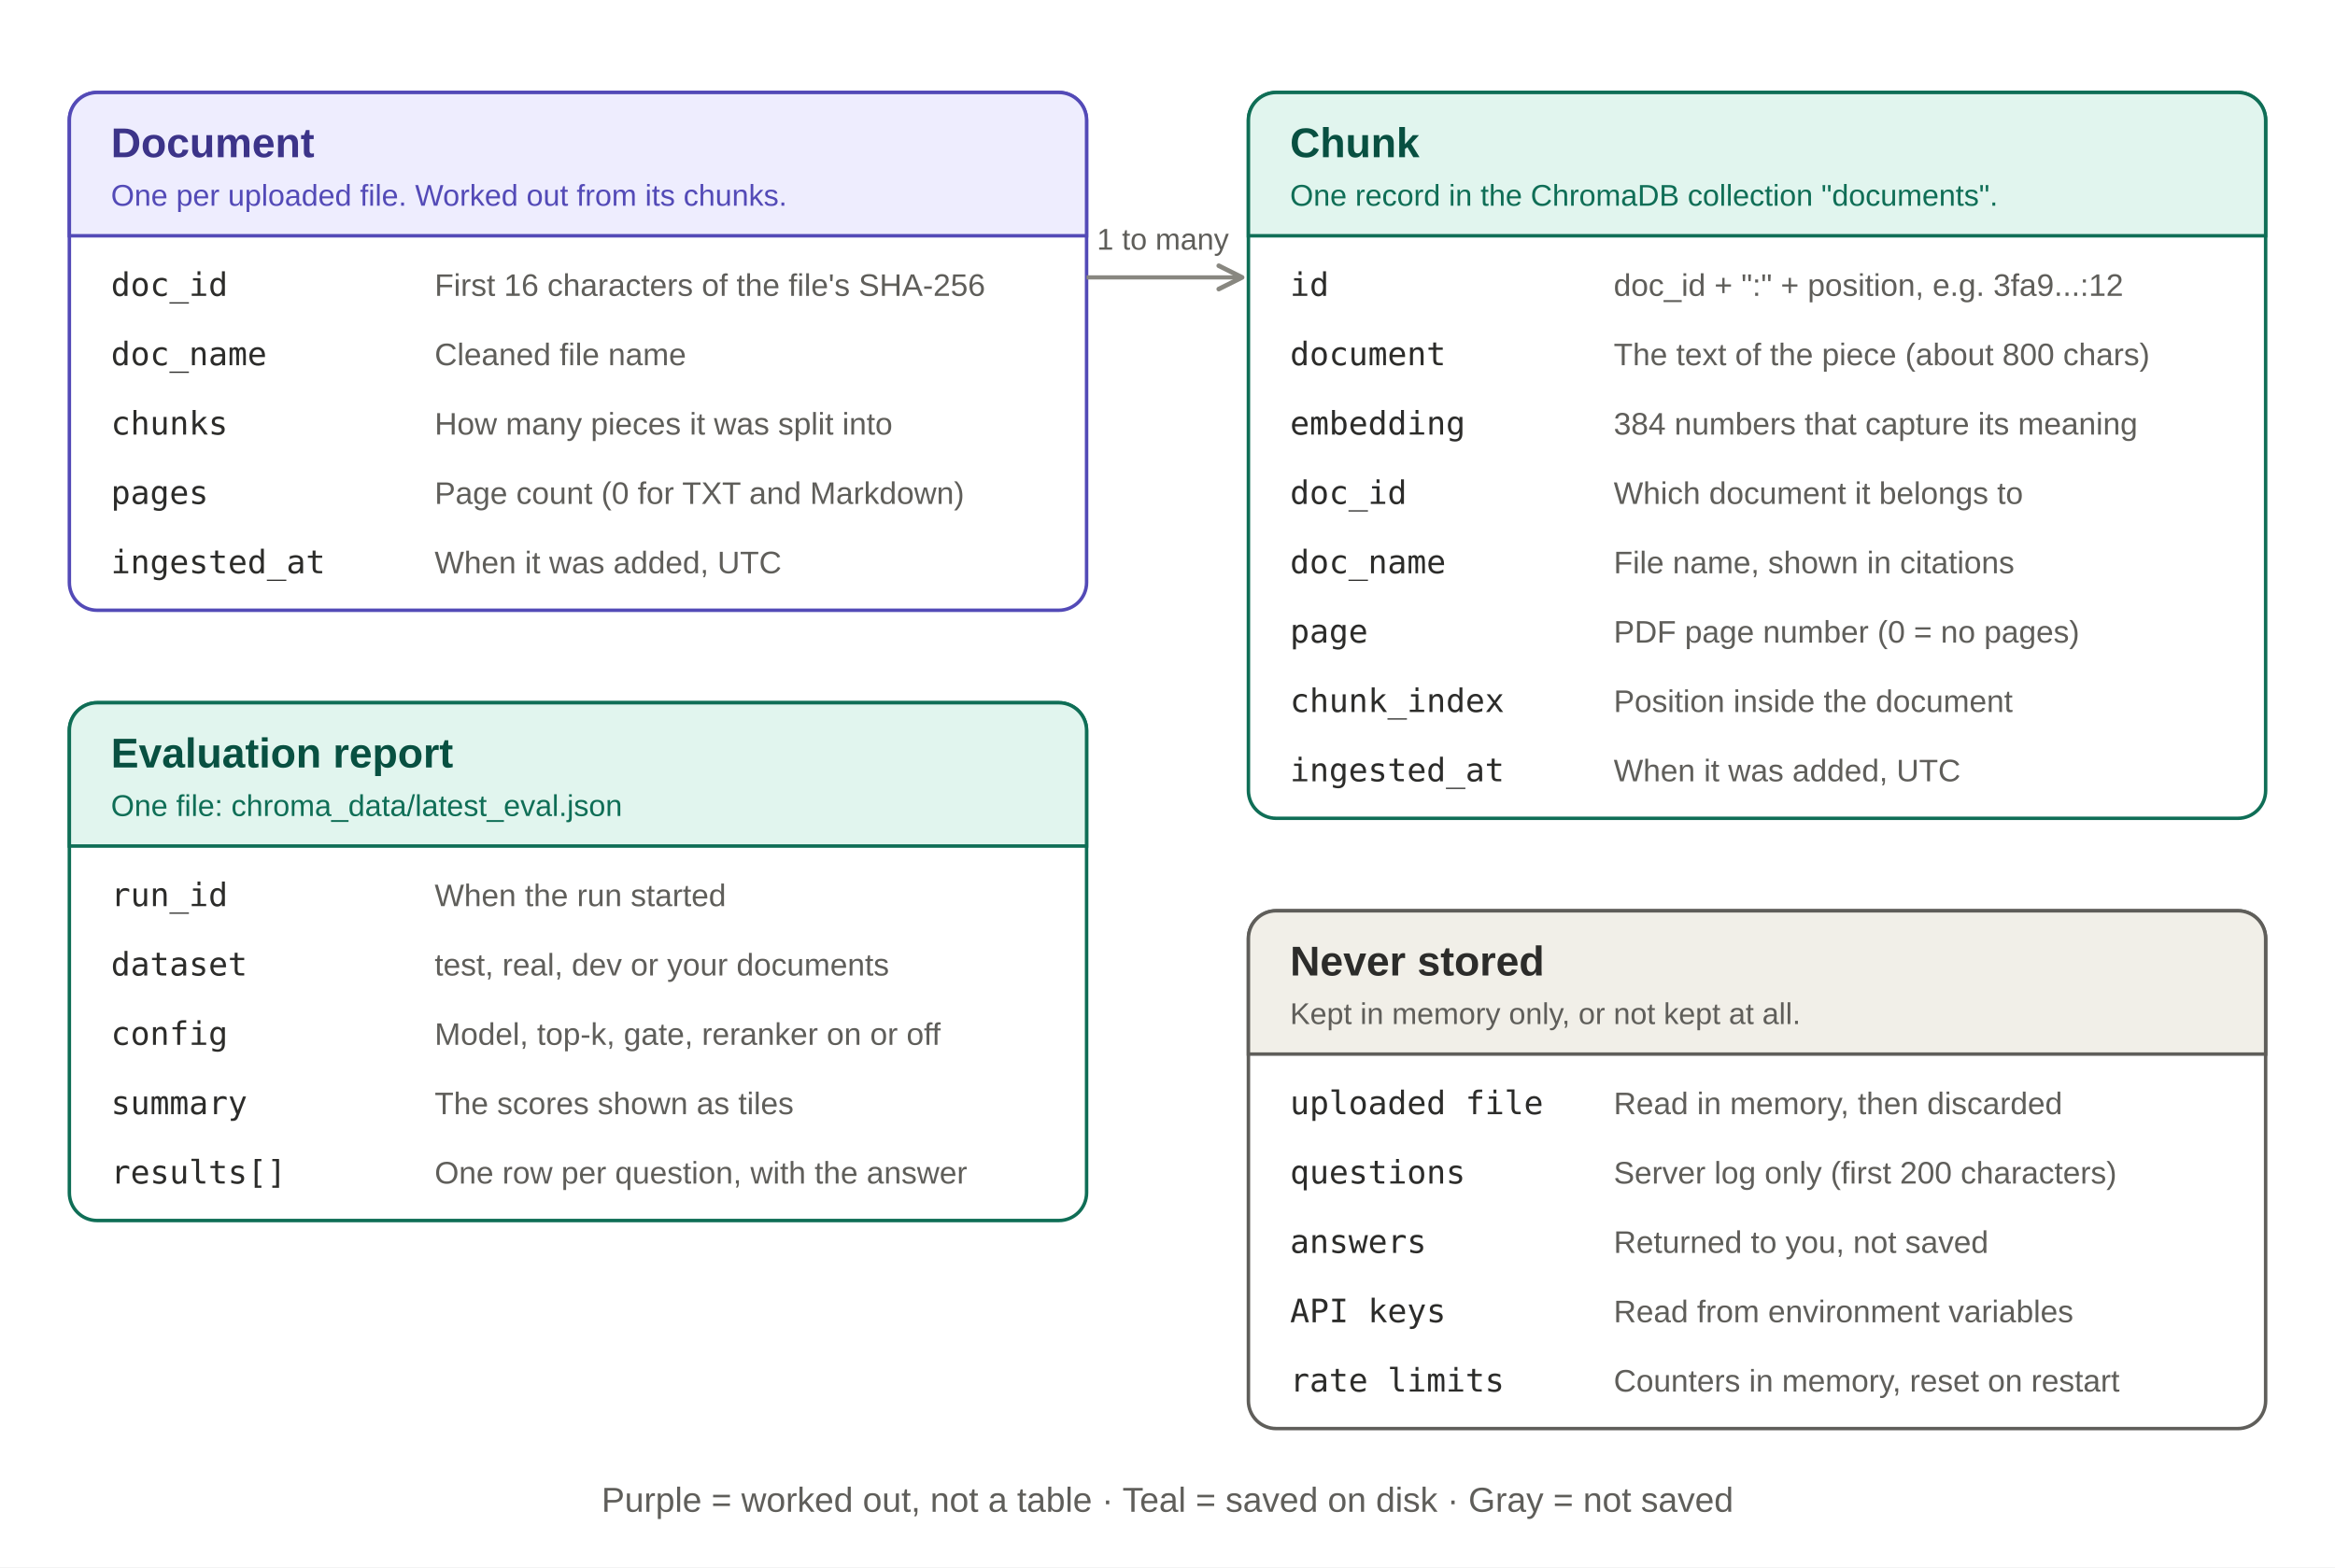
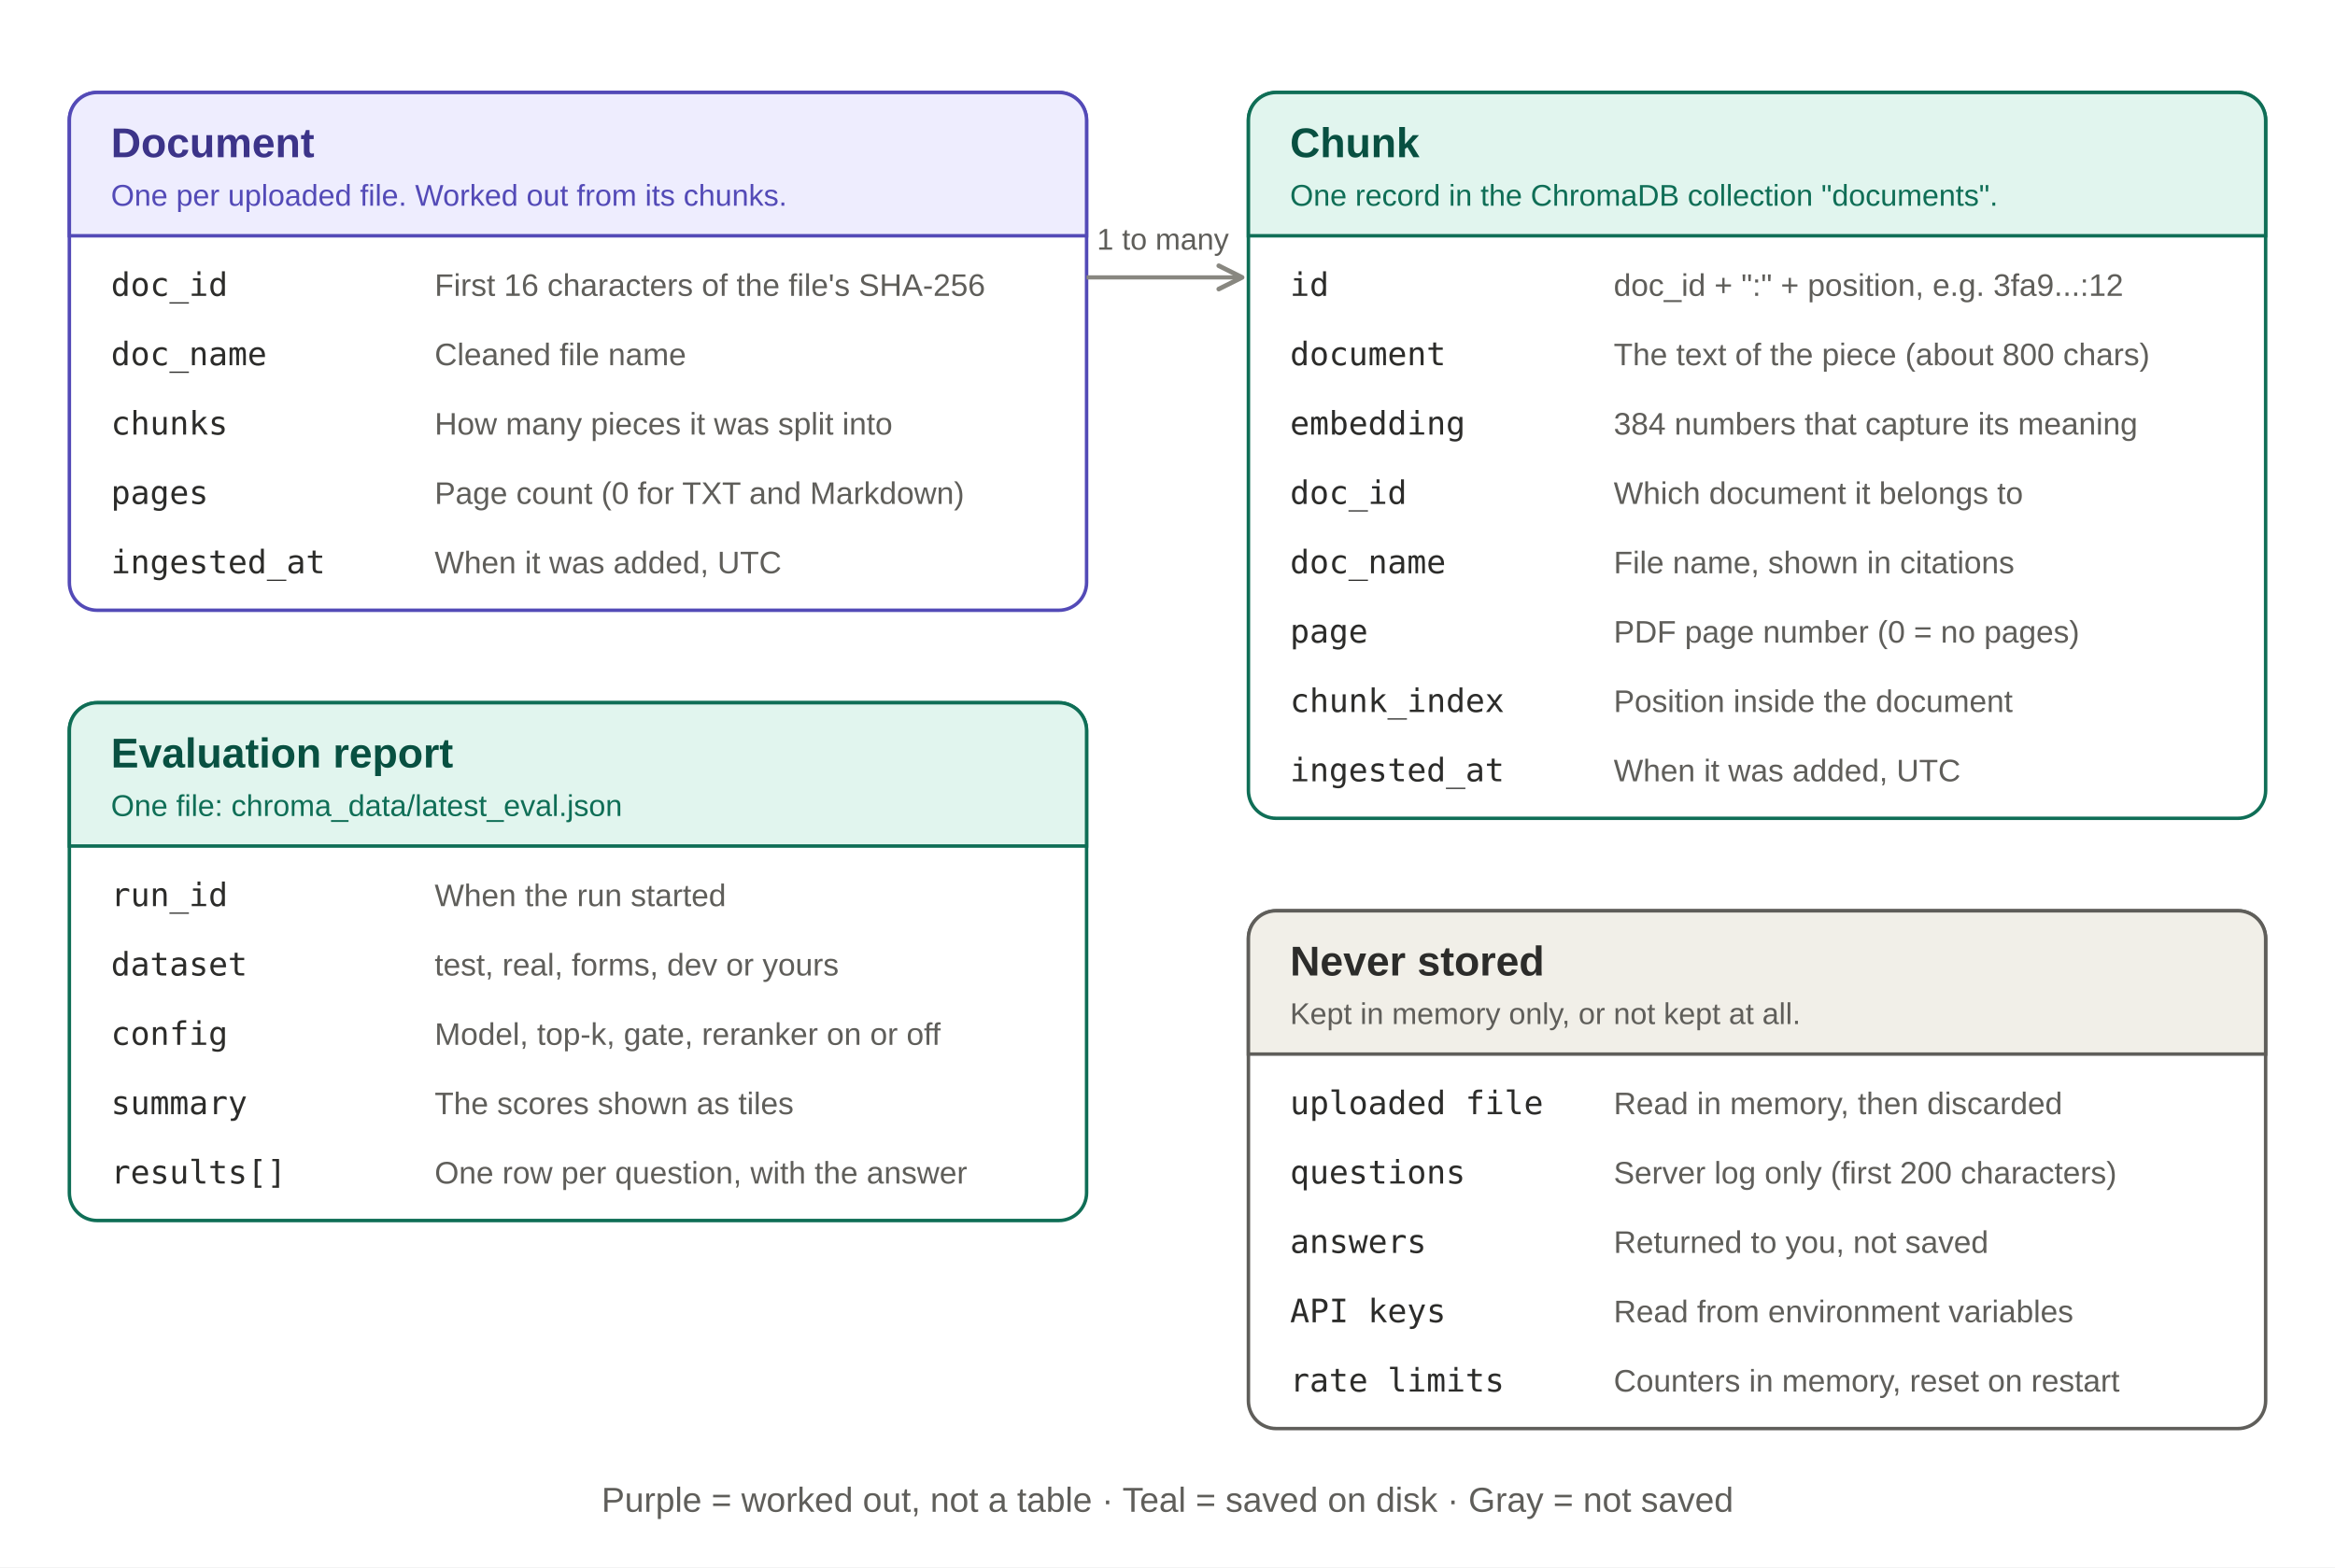
<svg xmlns="http://www.w3.org/2000/svg" viewBox="0 0 1010 678" width="1010" height="678" font-family="'Segoe UI', 'Helvetica Neue', Arial, sans-serif" role="img" aria-label="What is stored">
  <defs>
    <marker id="head" viewBox="0 0 10 10" refX="8" refY="5" markerWidth="7" markerHeight="7" orient="auto-start-reverse">
      <path d="M1 1 L9 5 L1 9" fill="none" stroke="#888780" stroke-width="1.6" stroke-linecap="round" stroke-linejoin="round" />
    </marker>
  </defs>
  <rect width="1010" height="678" fill="#FFFFFF" />
  <rect x="30" y="40" width="440" height="224" rx="12" fill="#FFFFFF" stroke="#534AB7" stroke-width="1.5" />
  <path d="M30 102 V52 a12 12 0 0 1 12 -12 H458 a12 12 0 0 1 12 12 V102 Z" fill="#EEEDFE" stroke="#534AB7" stroke-width="1.5" />
  <text x="48" y="68" text-anchor="start" font-size="18" font-weight="600" fill="#3C3489">Document</text>
  <text x="48" y="89" text-anchor="start" font-size="13" font-weight="400" fill="#534AB7">One per uploaded file. Worked out from its chunks.</text>
  <text x="48" y="128" font-size="14" font-family="Consolas, Menlo, monospace" fill="#2C2C2A">doc_id</text>
  <text x="188" y="128" text-anchor="start" font-size="13.5" font-weight="400" fill="#5F5E5A">First 16 characters of the file's SHA-256</text>
  <text x="48" y="158" font-size="14" font-family="Consolas, Menlo, monospace" fill="#2C2C2A">doc_name</text>
  <text x="188" y="158" text-anchor="start" font-size="13.5" font-weight="400" fill="#5F5E5A">Cleaned file name</text>
  <text x="48" y="188" font-size="14" font-family="Consolas, Menlo, monospace" fill="#2C2C2A">chunks</text>
  <text x="188" y="188" text-anchor="start" font-size="13.5" font-weight="400" fill="#5F5E5A">How many pieces it was split into</text>
  <text x="48" y="218" font-size="14" font-family="Consolas, Menlo, monospace" fill="#2C2C2A">pages</text>
  <text x="188" y="218" text-anchor="start" font-size="13.5" font-weight="400" fill="#5F5E5A">Page count (0 for TXT and Markdown)</text>
  <text x="48" y="248" font-size="14" font-family="Consolas, Menlo, monospace" fill="#2C2C2A">ingested_at</text>
  <text x="188" y="248" text-anchor="start" font-size="13.5" font-weight="400" fill="#5F5E5A">When it was added, UTC</text>
  <rect x="540" y="40" width="440" height="314" rx="12" fill="#FFFFFF" stroke="#0F6E56" stroke-width="1.5" />
  <path d="M540 102 V52 a12 12 0 0 1 12 -12 H968 a12 12 0 0 1 12 12 V102 Z" fill="#E1F5EE" stroke="#0F6E56" stroke-width="1.5" />
  <text x="558" y="68" text-anchor="start" font-size="18" font-weight="600" fill="#085041">Chunk</text>
  <text x="558" y="89" text-anchor="start" font-size="13" font-weight="400" fill="#0F6E56">One record in the ChromaDB collection "documents".</text>
  <text x="558" y="128" font-size="14" font-family="Consolas, Menlo, monospace" fill="#2C2C2A">id</text>
  <text x="698" y="128" text-anchor="start" font-size="13.5" font-weight="400" fill="#5F5E5A">doc_id + ":" + position, e.g. 3fa9...:12</text>
  <text x="558" y="158" font-size="14" font-family="Consolas, Menlo, monospace" fill="#2C2C2A">document</text>
  <text x="698" y="158" text-anchor="start" font-size="13.5" font-weight="400" fill="#5F5E5A">The text of the piece (about 800 chars)</text>
  <text x="558" y="188" font-size="14" font-family="Consolas, Menlo, monospace" fill="#2C2C2A">embedding</text>
  <text x="698" y="188" text-anchor="start" font-size="13.5" font-weight="400" fill="#5F5E5A">384 numbers that capture its meaning</text>
  <text x="558" y="218" font-size="14" font-family="Consolas, Menlo, monospace" fill="#2C2C2A">doc_id</text>
  <text x="698" y="218" text-anchor="start" font-size="13.5" font-weight="400" fill="#5F5E5A">Which document it belongs to</text>
  <text x="558" y="248" font-size="14" font-family="Consolas, Menlo, monospace" fill="#2C2C2A">doc_name</text>
  <text x="698" y="248" text-anchor="start" font-size="13.5" font-weight="400" fill="#5F5E5A">File name, shown in citations</text>
  <text x="558" y="278" font-size="14" font-family="Consolas, Menlo, monospace" fill="#2C2C2A">page</text>
  <text x="698" y="278" text-anchor="start" font-size="13.5" font-weight="400" fill="#5F5E5A">PDF page number (0 = no pages)</text>
  <text x="558" y="308" font-size="14" font-family="Consolas, Menlo, monospace" fill="#2C2C2A">chunk_index</text>
  <text x="698" y="308" text-anchor="start" font-size="13.5" font-weight="400" fill="#5F5E5A">Position inside the document</text>
  <text x="558" y="338" font-size="14" font-family="Consolas, Menlo, monospace" fill="#2C2C2A">ingested_at</text>
  <text x="698" y="338" text-anchor="start" font-size="13.5" font-weight="400" fill="#5F5E5A">When it was added, UTC</text>
  <line x1="470" y1="120" x2="536" y2="120" stroke="#888780" stroke-width="1.8" marker-end="url(#head)" />
  <text x="503" y="108" text-anchor="middle" font-size="13" font-weight="400" fill="#5F5E5A">1 to many</text>
  <rect x="30" y="304" width="440" height="224" rx="12" fill="#FFFFFF" stroke="#0F6E56" stroke-width="1.5" />
  <path d="M30 366 V316 a12 12 0 0 1 12 -12 H458 a12 12 0 0 1 12 12 V366 Z" fill="#E1F5EE" stroke="#0F6E56" stroke-width="1.5" />
  <text x="48" y="332" text-anchor="start" font-size="18" font-weight="600" fill="#085041">Evaluation report</text>
  <text x="48" y="353" text-anchor="start" font-size="13" font-weight="400" fill="#0F6E56">One file: chroma_data/latest_eval.json</text>
  <text x="48" y="392" font-size="14" font-family="Consolas, Menlo, monospace" fill="#2C2C2A">run_id</text>
  <text x="188" y="392" text-anchor="start" font-size="13.5" font-weight="400" fill="#5F5E5A">When the run started</text>
  <text x="48" y="422" font-size="14" font-family="Consolas, Menlo, monospace" fill="#2C2C2A">dataset</text>
-   <text x="188" y="422" text-anchor="start" font-size="13.5" font-weight="400" fill="#5F5E5A">test, real, dev or your documents</text>
+   <text x="188" y="422" text-anchor="start" font-size="13.5" font-weight="400" fill="#5F5E5A">test, real, forms, dev or yours</text>
  <text x="48" y="452" font-size="14" font-family="Consolas, Menlo, monospace" fill="#2C2C2A">config</text>
  <text x="188" y="452" text-anchor="start" font-size="13.5" font-weight="400" fill="#5F5E5A">Model, top-k, gate, reranker on or off</text>
  <text x="48" y="482" font-size="14" font-family="Consolas, Menlo, monospace" fill="#2C2C2A">summary</text>
  <text x="188" y="482" text-anchor="start" font-size="13.5" font-weight="400" fill="#5F5E5A">The scores shown as tiles</text>
  <text x="48" y="512" font-size="14" font-family="Consolas, Menlo, monospace" fill="#2C2C2A">results[]</text>
  <text x="188" y="512" text-anchor="start" font-size="13.5" font-weight="400" fill="#5F5E5A">One row per question, with the answer</text>
  <rect x="540" y="394" width="440" height="224" rx="12" fill="#FFFFFF" stroke="#5F5E5A" stroke-width="1.5" />
  <path d="M540 456 V406 a12 12 0 0 1 12 -12 H968 a12 12 0 0 1 12 12 V456 Z" fill="#F1EFE8" stroke="#5F5E5A" stroke-width="1.5" />
  <text x="558" y="422" text-anchor="start" font-size="18" font-weight="600" fill="#2C2C2A">Never stored</text>
  <text x="558" y="443" text-anchor="start" font-size="13" font-weight="400" fill="#5F5E5A">Kept in memory only, or not kept at all.</text>
  <text x="558" y="482" font-size="14" font-family="Consolas, Menlo, monospace" fill="#2C2C2A">uploaded file</text>
  <text x="698" y="482" text-anchor="start" font-size="13.5" font-weight="400" fill="#5F5E5A">Read in memory, then discarded</text>
  <text x="558" y="512" font-size="14" font-family="Consolas, Menlo, monospace" fill="#2C2C2A">questions</text>
  <text x="698" y="512" text-anchor="start" font-size="13.5" font-weight="400" fill="#5F5E5A">Server log only (first 200 characters)</text>
  <text x="558" y="542" font-size="14" font-family="Consolas, Menlo, monospace" fill="#2C2C2A">answers</text>
  <text x="698" y="542" text-anchor="start" font-size="13.5" font-weight="400" fill="#5F5E5A">Returned to you, not saved</text>
  <text x="558" y="572" font-size="14" font-family="Consolas, Menlo, monospace" fill="#2C2C2A">API keys</text>
  <text x="698" y="572" text-anchor="start" font-size="13.5" font-weight="400" fill="#5F5E5A">Read from environment variables</text>
  <text x="558" y="602" font-size="14" font-family="Consolas, Menlo, monospace" fill="#2C2C2A">rate limits</text>
  <text x="698" y="602" text-anchor="start" font-size="13.5" font-weight="400" fill="#5F5E5A">Counters in memory, reset on restart</text>
  <text x="505" y="654" text-anchor="middle" font-size="15" font-weight="400" fill="#5F5E5A">Purple = worked out, not a table   ·   Teal = saved on disk   ·   Gray = not saved</text>
</svg>
